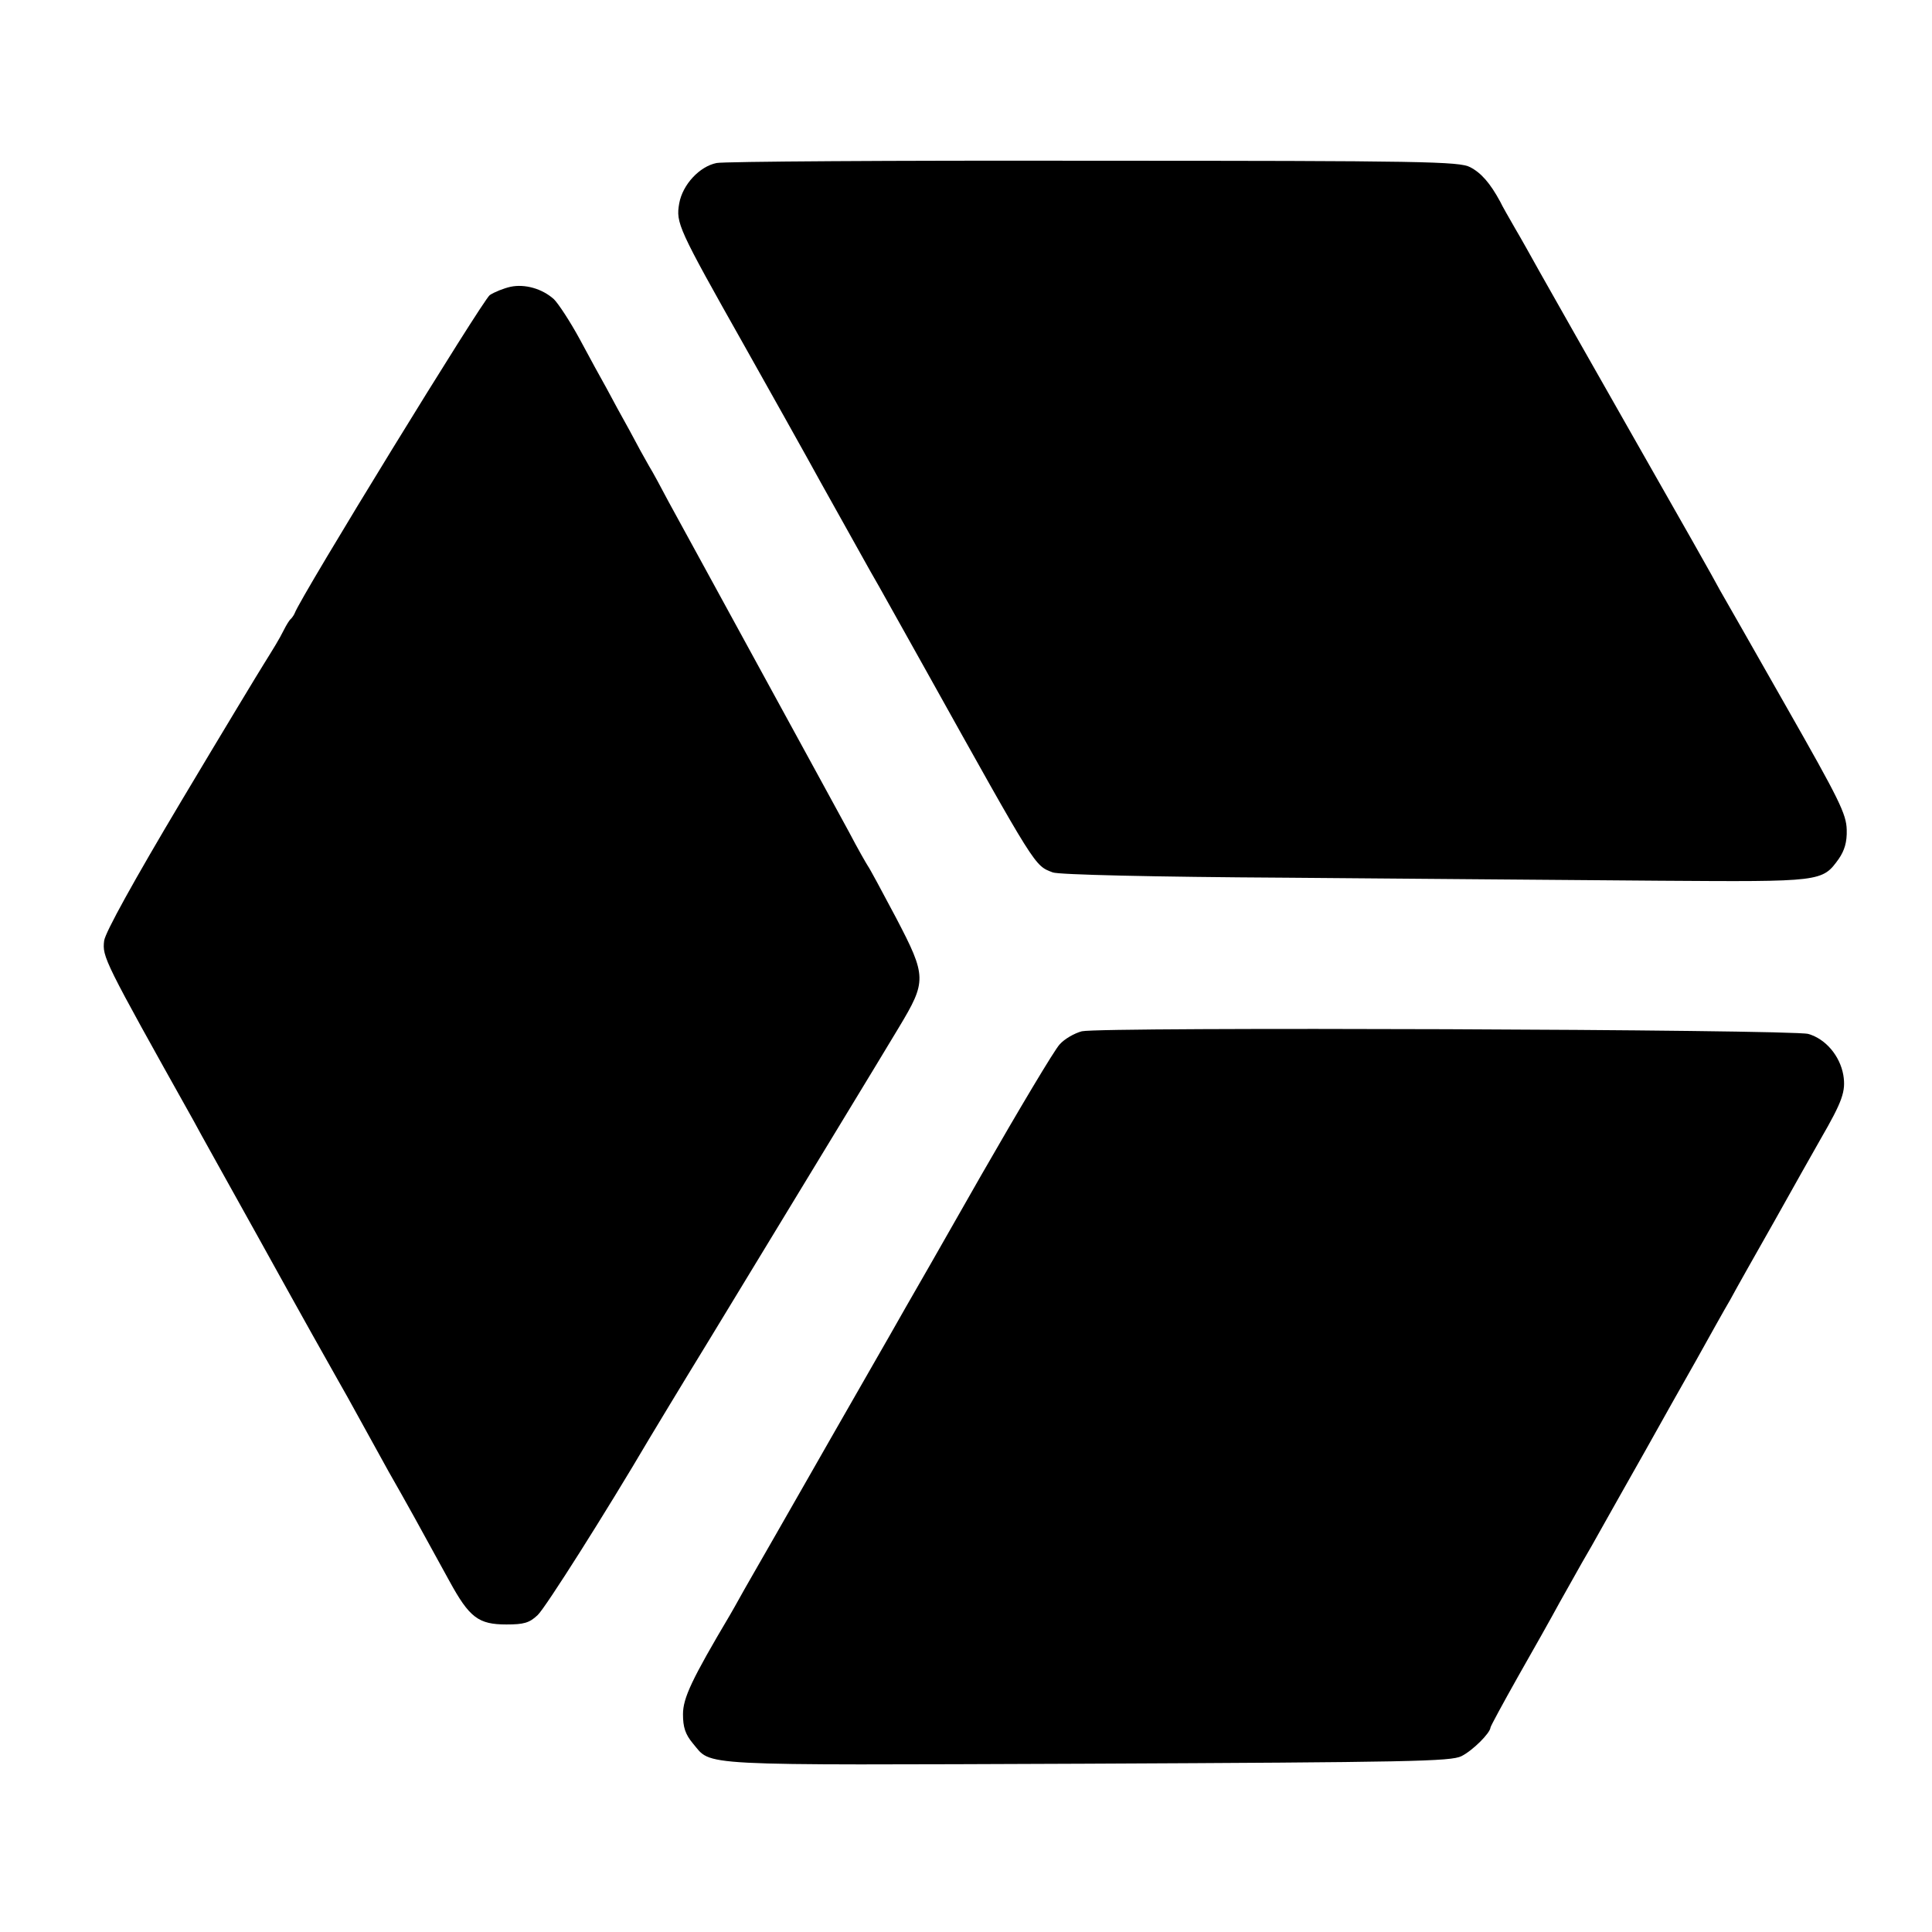
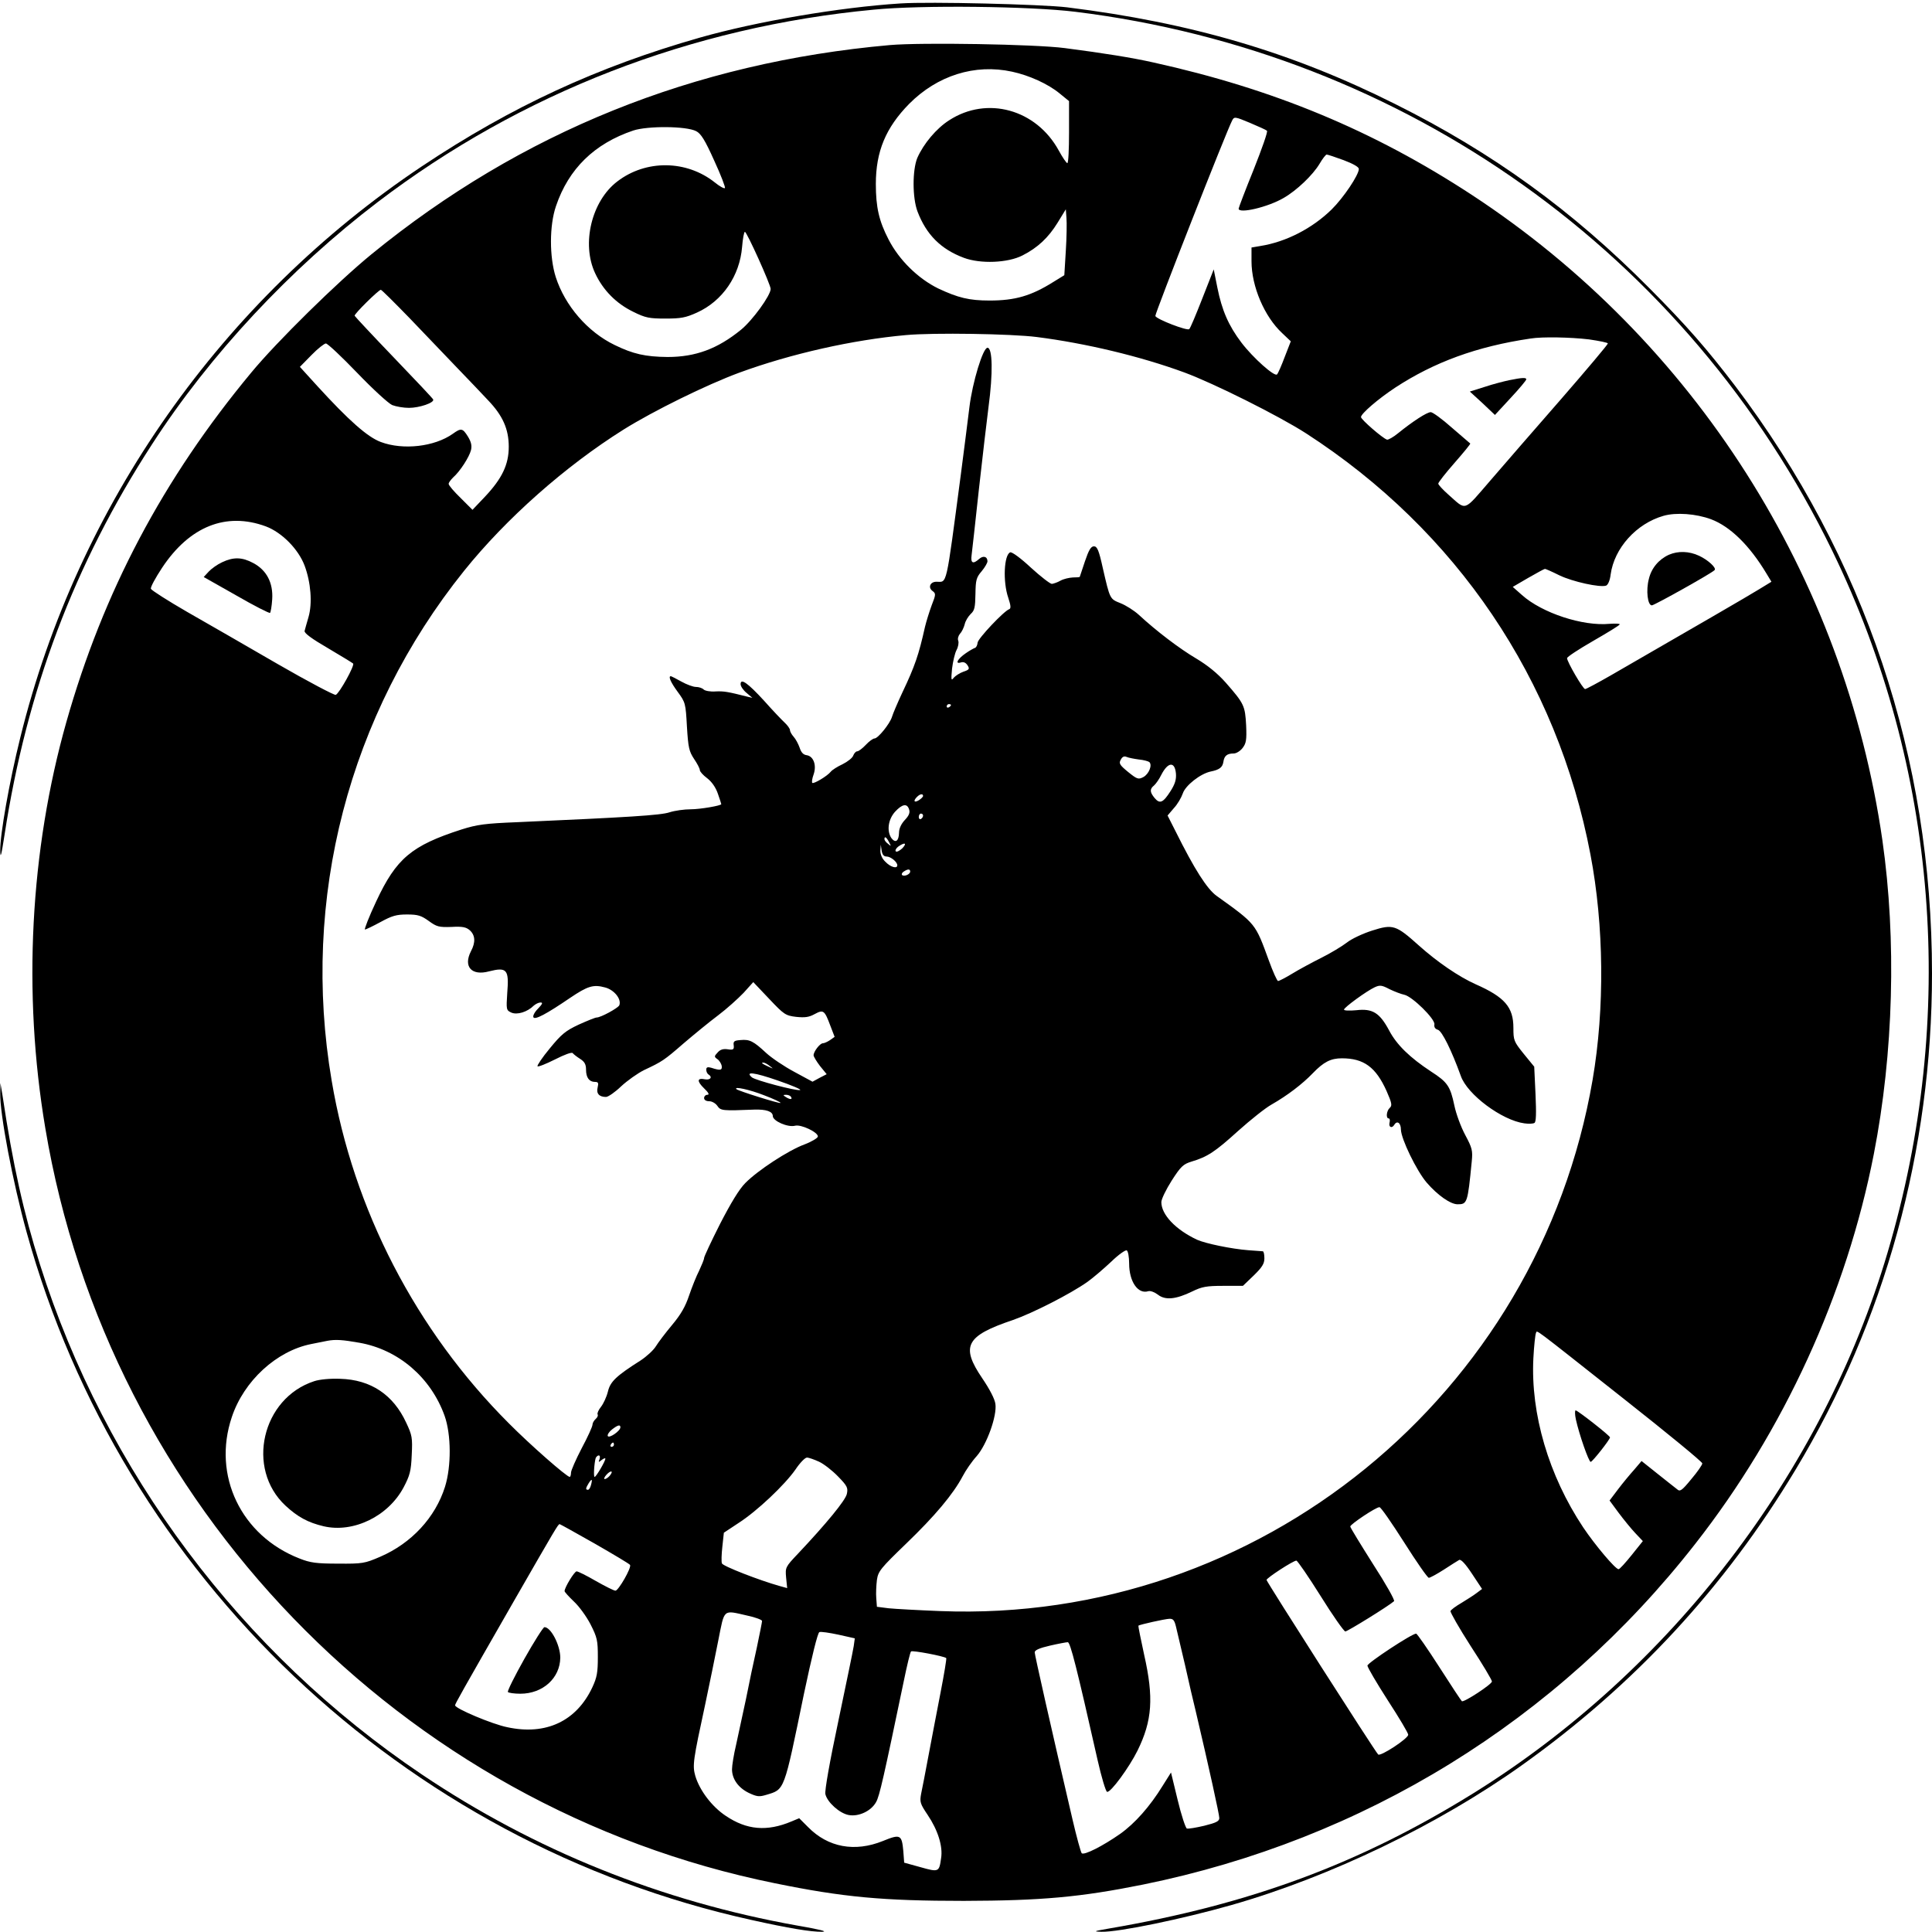
- <svg xmlns="http://www.w3.org/2000/svg" version="1.0" width="512pt" height="512pt" viewBox="0 0 512 512" preserveAspectRatio="xMidYMid meet">
-   <g transform="translate(0,512) scale(0.1,-0.1)" fill="#000000" stroke="none">
-     <path d="M1899 4688 c-45 -9 -90 -57 -99 -107 -9 -52 -4 -64 172 -376 74 -132 150 -267 168 -300 18 -33 52 -94 75 -135 23 -41 53 -95 67 -120 14 -25 35 -63 48 -85 12 -22 68 -121 123 -220 296 -531 288 -518 337 -537 15 -6 266 -12 620 -14 327 -3 771 -6 987 -8 432 -3 432 -3 476 58 15 22 22 44 21 77 -1 42 -20 80 -160 326 -87 153 -166 292 -176 309 -9 18 -112 200 -229 405 -117 206 -229 403 -249 439 -20 36 -49 88 -65 115 -16 28 -34 59 -39 70 -27 50 -51 77 -80 92 -28 15 -124 17 -998 17 -532 1 -981 -2 -999 -6z" />
-     <path d="M1353 4360 c-18 -4 -43 -14 -55 -22 -18 -12 -500 -797 -517 -843 -2 -5 -7 -12 -10 -15 -4 -3 -12 -16 -19 -30 -13 -26 -27 -48 -53 -90 -9 -14 -107 -176 -218 -362 -127 -213 -202 -349 -205 -371 -5 -43 -2 -50 237 -477 13 -25 91 -164 172 -310 140 -253 167 -300 212 -380 11 -19 35 -62 53 -95 18 -33 54 -98 80 -145 48 -84 80 -142 161 -290 53 -97 77 -115 151 -115 46 0 61 4 83 25 21 20 180 271 296 468 9 15 80 133 159 262 266 438 453 745 502 827 74 123 74 135 -7 290 -37 70 -71 133 -75 138 -4 6 -27 46 -50 90 -24 44 -133 244 -243 445 -110 201 -215 394 -235 430 -19 36 -42 79 -52 95 -10 17 -33 59 -52 95 -20 36 -47 85 -60 110 -14 25 -46 83 -71 130 -26 48 -57 95 -69 107 -31 28 -77 41 -115 33z" />
-     <path d="M2867 2387 c-19 -5 -46 -20 -59 -35 -14 -15 -107 -171 -208 -347 -100 -176 -190 -333 -200 -350 -9 -16 -63 -111 -120 -210 -57 -99 -112 -196 -123 -215 -11 -19 -56 -98 -100 -175 -44 -77 -88 -153 -96 -168 -9 -16 -20 -36 -26 -46 -102 -172 -125 -221 -125 -264 0 -34 6 -53 26 -77 52 -61 -9 -58 1042 -54 859 4 967 6 995 20 30 15 76 61 77 76 0 3 33 64 73 135 40 70 90 159 110 196 21 37 47 84 59 105 12 20 38 66 58 102 20 36 70 124 110 195 40 72 101 180 135 240 34 61 74 133 90 160 15 28 68 122 118 210 49 88 104 185 121 215 59 102 68 128 61 171 -9 51 -47 96 -93 109 -45 12 -1873 19 -1925 7z" />
+ <svg xmlns="http://www.w3.org/2000/svg" version="1.0" width="900pt" height="900pt" viewBox="0 0 900 900" preserveAspectRatio="xMidYMid meet">
+   <g transform="translate(0,900) scale(0.1,-0.1)" fill="#000000" stroke="none">
+     <path d="M4195 8984 c-284 -18 -670 -84 -934 -159 -477 -136 -878 -321 -1296 -600 -931 -622 -1603 -1577 -1870 -2659 -52 -209 -95 -455 -94 -529 1 -40 5 -23 20 73 103 673 325 1262 687 1820 270 418 645 819 1052 1129 667 508 1460 816 2310 896 222 22 731 16 940 -10 1535 -189 2851 -1126 3525 -2510 492 -1011 584 -2171 258 -3270 -303 -1025 -1011 -1948 -1930 -2519 -529 -328 -1038 -517 -1698 -630 -70 -12 -74 -14 -34 -15 80 -2 379 60 607 125 459 131 965 375 1353 652 523 373 944 828 1273 1375 417 692 636 1489 636 2312 0 1005 -313 1939 -916 2736 -132 173 -225 280 -399 455 -361 364 -729 631 -1185 859 -483 242 -950 379 -1530 451 -120 14 -638 27 -775 18z" />
+     <path d="M4145 8790 c-912 -81 -1717 -405 -2414 -974 -158 -129 -441 -407 -560 -551 -412 -496 -690 -1022 -862 -1629 -169 -598 -204 -1262 -98 -1891 293 -1753 1657 -3165 3399 -3518 318 -65 503 -82 880 -82 362 1 542 17 835 76 1028 209 1928 763 2572 1587 413 527 705 1165 832 1816 92 471 106 999 40 1461 -177 1230 -877 2329 -1914 3008 -457 299 -921 492 -1482 616 -98 22 -228 43 -413 67 -137 18 -668 27 -815 14z m570 -124 c79 -17 168 -57 222 -102 l43 -35 0 -145 c0 -79 -3 -144 -8 -144 -4 0 -22 26 -40 59 -105 192 -334 255 -510 141 -60 -38 -120 -110 -149 -176 -23 -57 -23 -185 1 -249 41 -108 109 -176 216 -216 77 -29 205 -24 273 11 71 36 121 83 164 153 l38 62 3 -40 c2 -22 1 -91 -3 -153 l-7 -114 -52 -32 c-102 -64 -177 -86 -296 -86 -96 0 -147 13 -239 56 -94 46 -183 133 -232 229 -44 85 -59 149 -59 258 0 151 46 262 155 373 131 132 306 188 480 150z m1187 -275 c5 -4 -24 -85 -62 -181 -39 -96 -70 -178 -70 -182 0 -25 137 7 210 50 61 35 136 107 167 159 14 24 29 43 33 43 5 0 41 -12 79 -26 45 -17 71 -32 71 -41 0 -28 -72 -135 -127 -189 -90 -88 -212 -151 -332 -170 l-41 -7 0 -64 c0 -117 60 -258 143 -335 l40 -38 -28 -72 c-15 -40 -31 -77 -36 -82 -11 -13 -112 77 -166 148 -60 79 -91 151 -112 256 l-17 85 -53 -135 c-29 -74 -56 -139 -61 -143 -8 -10 -153 46 -158 61 -3 9 333 865 358 911 9 18 13 18 82 -11 40 -17 76 -33 80 -37z m-2659 -2 c22 -11 41 -41 84 -137 31 -67 53 -125 50 -128 -3 -4 -25 8 -47 26 -132 105 -321 107 -454 5 -120 -91 -168 -290 -104 -427 37 -80 99 -142 177 -180 58 -29 76 -32 151 -32 72 0 94 4 147 28 119 54 199 171 210 306 3 38 9 70 13 70 9 0 120 -246 120 -266 0 -30 -85 -147 -138 -190 -109 -89 -212 -127 -342 -127 -104 1 -161 14 -247 56 -126 61 -231 183 -274 316 -30 94 -30 241 1 331 59 174 179 291 360 352 67 22 247 21 293 -3z m-1335 -871 c70 -73 170 -178 223 -233 53 -55 117 -122 143 -150 68 -71 96 -134 96 -216 0 -83 -31 -148 -111 -233 l-58 -61 -55 55 c-31 30 -56 59 -56 66 0 6 10 19 21 30 32 28 75 95 83 127 5 21 1 38 -14 63 -25 40 -32 41 -71 13 -85 -60 -231 -77 -335 -38 -62 23 -149 100 -297 262 l-80 88 54 55 c29 30 60 54 67 54 8 0 73 -61 146 -137 72 -75 145 -142 163 -150 18 -7 53 -13 78 -13 49 0 119 24 113 39 -1 4 -84 92 -183 195 -99 103 -181 191 -183 195 -3 8 112 121 122 121 4 0 64 -60 134 -132z m2922 -88 c228 -29 483 -90 687 -165 138 -51 438 -201 566 -283 703 -454 1171 -1147 1326 -1963 63 -330 67 -717 10 -1049 -253 -1472 -1556 -2533 -3039 -2475 -102 4 -210 10 -240 13 l-55 7 -3 40 c-2 22 0 60 3 85 6 41 17 54 136 169 134 129 219 230 264 315 14 27 43 69 65 93 47 54 95 187 87 243 -3 23 -27 69 -61 119 -102 150 -77 198 143 272 92 32 268 122 346 177 28 20 78 63 112 95 34 33 67 56 72 52 6 -3 11 -31 11 -61 0 -84 41 -144 89 -129 10 3 29 -4 45 -16 34 -27 84 -22 160 15 45 22 66 26 145 26 l91 0 50 48 c39 38 50 55 50 80 0 18 -3 32 -7 33 -5 0 -35 3 -68 5 -78 6 -199 31 -239 49 -100 47 -166 117 -166 175 0 14 22 59 48 100 43 67 54 77 93 89 74 22 110 46 217 143 57 51 127 107 156 123 72 41 143 95 191 145 51 53 84 70 136 70 102 0 158 -41 208 -152 25 -57 27 -68 15 -79 -15 -13 -19 -49 -5 -49 5 0 7 -9 4 -20 -5 -21 11 -28 22 -10 13 22 31 9 31 -22 1 -44 73 -192 120 -247 51 -59 111 -101 144 -101 45 0 47 5 66 200 5 50 2 62 -30 122 -20 37 -43 99 -51 138 -19 90 -32 109 -108 158 -99 65 -161 125 -196 192 -44 82 -77 103 -153 94 -32 -3 -58 -2 -57 3 0 10 106 87 143 104 24 11 33 10 69 -9 23 -11 54 -23 69 -26 37 -8 144 -113 140 -138 -2 -13 3 -21 16 -25 19 -5 64 -96 107 -215 30 -87 192 -207 296 -221 20 -3 41 -2 47 2 8 4 9 45 5 134 l-6 128 -49 60 c-46 57 -48 63 -48 121 0 96 -40 143 -176 203 -78 35 -178 103 -265 181 -106 95 -120 100 -217 69 -44 -14 -97 -39 -118 -56 -22 -17 -75 -49 -119 -71 -44 -22 -105 -55 -136 -74 -31 -19 -61 -34 -65 -34 -5 0 -24 43 -43 95 -64 175 -59 169 -244 302 -44 32 -102 122 -191 301 l-37 73 29 34 c17 18 35 49 42 69 12 37 82 92 130 102 40 8 55 19 59 45 4 28 17 39 48 39 12 0 30 11 41 25 17 22 20 37 17 106 -5 91 -9 101 -95 199 -38 43 -85 81 -137 112 -78 46 -186 128 -268 204 -22 20 -60 44 -85 54 -50 20 -49 17 -83 165 -18 82 -26 100 -41 100 -14 0 -24 -17 -42 -70 -13 -38 -24 -71 -24 -72 0 -2 -15 -3 -32 -3 -18 -1 -44 -7 -58 -15 -14 -8 -32 -14 -40 -15 -8 0 -52 34 -98 76 -46 43 -88 74 -96 71 -29 -11 -35 -137 -9 -212 12 -36 13 -50 4 -53 -24 -8 -146 -137 -147 -156 -1 -11 -6 -22 -12 -24 -6 -2 -26 -13 -43 -25 -38 -26 -52 -52 -23 -43 13 4 23 -1 31 -13 11 -17 8 -21 -19 -30 -17 -6 -37 -19 -45 -28 -12 -16 -13 -11 -8 42 4 33 13 72 21 87 8 15 11 34 8 43 -4 9 0 23 8 33 9 9 18 29 22 44 3 15 16 36 28 48 18 16 21 31 22 93 1 65 4 77 29 106 15 18 27 39 27 46 0 23 -20 28 -39 11 -28 -25 -40 -20 -35 17 2 17 18 156 34 307 17 151 37 324 45 385 21 156 19 275 -5 275 -21 0 -70 -161 -84 -276 -8 -65 -26 -207 -40 -314 -71 -536 -63 -500 -114 -500 -29 0 -40 -27 -18 -43 16 -12 16 -16 -4 -67 -11 -30 -25 -75 -31 -100 -29 -130 -47 -183 -105 -305 -23 -49 -45 -101 -49 -115 -10 -32 -65 -100 -81 -100 -7 0 -25 -13 -41 -30 -15 -16 -33 -30 -40 -30 -6 0 -14 -9 -18 -19 -3 -11 -26 -29 -50 -41 -24 -11 -49 -27 -55 -35 -17 -21 -80 -58 -86 -52 -3 3 -1 20 6 39 15 43 0 85 -32 90 -16 2 -26 13 -33 35 -6 17 -18 40 -28 51 -9 10 -17 24 -17 31 0 6 -11 22 -24 34 -13 12 -57 58 -96 102 -77 84 -110 107 -110 78 0 -10 12 -28 28 -41 l27 -23 -25 6 c-87 22 -107 26 -147 24 -24 -2 -49 3 -55 9 -7 7 -23 12 -36 12 -13 0 -43 11 -68 25 -25 14 -47 25 -49 25 -13 0 -1 -28 32 -73 36 -49 37 -53 43 -162 6 -98 10 -115 33 -150 15 -22 27 -45 27 -52 0 -7 15 -24 34 -38 22 -17 40 -43 50 -72 9 -26 16 -47 16 -49 0 -7 -98 -24 -143 -24 -29 0 -73 -6 -98 -14 -41 -14 -192 -23 -709 -46 -150 -6 -187 -11 -260 -34 -233 -75 -304 -135 -397 -334 -34 -72 -57 -132 -53 -132 5 0 38 16 73 35 53 29 74 35 123 35 51 0 66 -5 101 -30 37 -27 47 -30 106 -28 52 3 69 -1 86 -16 25 -23 27 -56 5 -97 -37 -72 3 -116 84 -94 83 21 94 9 85 -100 -5 -78 -5 -81 19 -92 27 -12 75 3 104 32 9 8 23 15 32 15 12 0 9 -7 -12 -29 -16 -16 -25 -34 -21 -40 7 -13 60 15 170 90 83 56 109 64 164 49 42 -11 77 -54 66 -83 -6 -13 -86 -57 -106 -57 -6 0 -43 -15 -83 -33 -62 -29 -81 -45 -135 -111 -35 -42 -60 -80 -57 -83 3 -4 40 11 82 32 43 22 78 35 82 29 4 -5 19 -17 35 -27 20 -13 27 -25 27 -50 0 -37 15 -57 42 -57 15 0 17 -5 12 -26 -7 -28 7 -44 39 -44 10 0 42 22 70 49 29 27 77 61 107 76 85 40 93 45 185 125 48 41 120 100 160 130 40 30 93 78 119 105 l45 50 74 -78 c69 -73 76 -78 126 -84 40 -4 59 -2 86 13 41 22 46 18 73 -54 l20 -52 -21 -15 c-12 -8 -27 -15 -34 -15 -13 0 -43 -38 -43 -56 0 -6 14 -29 30 -50 l31 -38 -33 -17 -33 -18 -85 46 c-47 25 -106 65 -131 88 -59 55 -77 64 -119 60 -30 -2 -35 -6 -32 -25 2 -19 -2 -22 -28 -18 -21 3 -35 -1 -47 -15 -16 -17 -17 -20 -1 -31 9 -6 18 -21 20 -31 3 -21 -6 -23 -49 -9 -17 5 -23 2 -23 -9 0 -9 5 -19 10 -22 20 -12 10 -27 -15 -23 -38 8 -40 -8 -5 -42 21 -20 26 -30 15 -30 -8 0 -15 -7 -15 -15 0 -9 9 -15 24 -15 13 0 30 -10 38 -22 15 -22 23 -23 171 -17 57 2 87 -9 87 -30 0 -23 70 -54 104 -45 28 7 106 -30 106 -50 0 -7 -28 -24 -62 -37 -76 -28 -218 -121 -276 -180 -29 -29 -68 -94 -118 -191 -41 -81 -74 -152 -74 -158 0 -7 -11 -33 -23 -59 -13 -25 -34 -78 -47 -116 -17 -51 -38 -88 -79 -137 -31 -37 -65 -82 -76 -100 -11 -18 -43 -47 -70 -65 -115 -73 -142 -99 -153 -145 -6 -25 -21 -57 -32 -71 -12 -15 -19 -31 -16 -36 3 -5 -1 -14 -9 -21 -8 -7 -15 -19 -15 -27 0 -8 -22 -57 -50 -109 -27 -52 -50 -104 -50 -114 0 -11 -3 -20 -6 -20 -14 0 -185 150 -284 250 -432 432 -724 995 -825 1596 -144 846 79 1705 617 2375 196 244 472 488 743 658 139 87 387 209 539 265 240 88 529 153 776 175 128 12 494 6 610 -9z m2572 -11 c48 -7 88 -15 88 -19 0 -5 -97 -120 -216 -257 -119 -136 -268 -308 -331 -381 -128 -148 -110 -142 -196 -66 -26 23 -47 46 -47 51 0 6 34 49 76 97 42 48 75 88 73 90 -2 2 -41 35 -86 74 -45 40 -89 72 -98 72 -18 0 -84 -43 -152 -98 -23 -19 -47 -32 -52 -30 -21 7 -120 93 -121 105 0 16 79 84 159 137 182 119 380 192 631 229 55 9 188 6 272 -4z m569 -838 c90 -34 180 -123 258 -253 l23 -38 -59 -36 c-50 -31 -285 -167 -689 -400 -61 -35 -115 -64 -120 -64 -10 0 -84 127 -84 144 0 6 55 42 121 80 66 38 122 72 124 77 3 4 -18 5 -47 3 -124 -12 -314 50 -408 134 l-43 38 72 42 c40 23 75 42 78 42 3 0 33 -13 67 -30 62 -30 190 -58 218 -48 9 4 18 25 21 52 17 123 120 237 246 273 59 17 152 10 222 -16z m-6733 -33 c75 -28 152 -106 181 -183 29 -78 37 -175 18 -240 -8 -27 -16 -56 -18 -64 -3 -10 34 -37 108 -80 61 -36 115 -69 118 -72 8 -9 -64 -139 -81 -146 -7 -2 -129 62 -271 144 -142 82 -332 192 -422 243 -90 52 -165 100 -168 107 -3 7 21 51 52 98 128 193 298 261 483 193z m3192 -832 c0 -3 -4 -8 -10 -11 -5 -3 -10 -1 -10 4 0 6 5 11 10 11 6 0 10 -2 10 -4z m875 -254 c22 -2 44 -8 49 -12 15 -14 -2 -56 -28 -70 -23 -12 -29 -10 -71 24 -39 32 -44 40 -34 57 7 14 16 18 27 13 9 -4 35 -9 57 -12z m173 -66 c2 -27 -4 -48 -25 -81 -35 -55 -50 -61 -74 -33 -23 28 -24 42 -3 59 8 7 24 29 34 50 31 60 63 63 68 5z m-1178 -104 c0 -4 -9 -13 -20 -20 -22 -13 -27 -3 -8 16 14 14 28 16 28 4z m-65 -63 c5 -15 -1 -29 -20 -49 -16 -17 -27 -39 -27 -59 -1 -39 -16 -50 -35 -26 -23 33 -16 87 16 123 34 37 57 41 66 11z m65 -28 c0 -6 -4 -13 -10 -16 -5 -3 -10 1 -10 9 0 9 5 16 10 16 6 0 10 -4 10 -9z m-159 -123 c11 -21 11 -22 -4 -9 -10 7 -17 17 -17 22 0 15 9 10 21 -13z m62 -30 c-13 -12 -26 -18 -30 -14 -4 4 1 14 11 22 31 22 43 17 19 -8z m-73 -38 c19 0 50 -25 50 -41 0 -17 -31 -9 -55 16 -16 15 -24 34 -24 52 l2 28 4 -27 c3 -19 10 -28 23 -28z m110 -70 c0 -13 -28 -25 -38 -16 -3 4 0 11 8 16 20 13 30 12 30 0z m-654 -906 c18 -14 18 -14 -6 -3 -31 14 -36 19 -24 19 6 0 19 -7 30 -16z m141 -112 c-21 -4 -206 45 -224 59 -34 29 9 24 119 -14 67 -23 114 -43 105 -45z m-168 -24 c45 -17 79 -33 77 -36 -5 -4 -196 56 -205 64 -16 15 62 -2 128 -28z m126 -8 c8 -13 -5 -13 -25 0 -13 8 -13 10 2 10 9 0 20 -4 23 -10z m3884 -1410 c199 -157 361 -290 361 -297 0 -7 -23 -40 -51 -73 -45 -55 -53 -60 -67 -47 -10 7 -50 40 -91 72 l-74 59 -34 -40 c-19 -21 -53 -62 -75 -91 l-40 -53 42 -57 c24 -32 59 -75 78 -95 l35 -37 -52 -65 c-29 -36 -56 -66 -61 -66 -15 0 -110 113 -165 195 -161 242 -245 529 -232 787 3 59 9 112 12 118 8 13 -33 43 414 -310z m-5895 265 c182 -32 333 -162 397 -340 31 -87 32 -235 2 -331 -45 -143 -156 -263 -302 -326 -72 -31 -82 -33 -196 -32 -101 0 -130 4 -180 24 -272 106 -407 387 -315 659 56 168 208 308 370 340 30 6 64 13 75 15 38 7 70 5 149 -9z m1216 -394 c0 -17 -54 -54 -59 -40 -2 6 7 20 20 30 27 21 39 24 39 10z m-30 -81 c0 -5 -5 -10 -11 -10 -5 0 -7 5 -4 10 3 6 8 10 11 10 2 0 4 -4 4 -10z m-67 -67 c-6 -16 -5 -16 10 -4 9 7 17 10 17 6 0 -12 -43 -85 -50 -85 -6 0 -2 64 5 88 3 6 9 12 14 12 6 0 7 -8 4 -17z m1022 -12 c22 -10 62 -41 89 -69 43 -44 47 -53 41 -81 -6 -30 -97 -140 -228 -279 -59 -62 -59 -64 -55 -111 l5 -49 -36 10 c-93 26 -263 92 -268 105 -3 7 -2 43 2 78 l7 65 68 45 c86 55 216 178 266 250 20 30 44 55 53 55 9 0 34 -9 56 -19z m-975 -66 c-7 -8 -17 -15 -23 -15 -5 0 -2 9 8 20 21 23 35 19 15 -5z m-87 -43 c-3 -12 -9 -22 -14 -22 -12 0 -11 7 3 30 15 24 19 21 11 -8z m3788 -267 c57 -90 109 -165 115 -165 6 0 37 17 70 38 32 21 64 41 71 45 8 5 29 -17 60 -64 l47 -71 -24 -18 c-14 -11 -46 -31 -72 -47 -26 -15 -49 -32 -51 -38 -2 -5 40 -79 94 -163 55 -84 99 -158 99 -165 0 -13 -130 -98 -140 -92 -3 2 -50 73 -105 159 -55 86 -104 156 -108 156 -20 0 -226 -136 -227 -149 0 -8 43 -81 95 -162 52 -80 95 -152 95 -160 0 -18 -130 -103 -140 -92 -16 16 -520 805 -520 813 0 9 124 90 139 90 5 0 56 -74 113 -165 56 -90 108 -164 115 -165 10 0 201 118 227 141 5 4 -39 82 -98 173 -58 92 -106 170 -106 175 0 10 119 90 136 90 6 1 57 -73 115 -164z m-3770 -6 c87 -50 161 -94 164 -99 8 -12 -54 -120 -68 -120 -7 0 -47 20 -91 45 -43 25 -83 45 -90 45 -10 0 -56 -75 -56 -92 0 -4 20 -26 43 -48 24 -22 59 -70 78 -107 31 -61 34 -75 34 -152 0 -72 -4 -95 -26 -142 -74 -157 -216 -224 -396 -185 -70 14 -243 87 -243 102 0 7 27 55 273 484 196 341 207 360 214 360 2 0 76 -41 164 -91z m710 -335 c38 -8 69 -20 69 -25 0 -5 -11 -60 -24 -122 -14 -62 -37 -170 -51 -242 -15 -71 -36 -167 -46 -213 -11 -46 -19 -97 -19 -114 0 -45 29 -86 78 -110 38 -18 49 -19 82 -9 86 26 81 13 175 470 37 175 64 285 72 288 7 3 47 -3 89 -12 l76 -17 -5 -36 c-3 -21 -36 -178 -72 -351 -40 -188 -64 -324 -60 -339 9 -38 66 -89 108 -97 46 -9 105 18 128 60 16 27 36 117 129 563 15 73 30 136 34 139 6 6 154 -22 164 -31 2 -3 -10 -76 -27 -163 -17 -87 -42 -219 -56 -293 -14 -74 -29 -154 -34 -176 -7 -38 -5 -46 30 -98 48 -71 72 -147 63 -202 -9 -65 -11 -66 -96 -42 l-76 21 -4 54 c-7 77 -14 80 -95 47 -131 -53 -256 -30 -349 65 l-41 41 -36 -15 c-114 -48 -208 -40 -306 26 -65 43 -122 119 -142 186 -14 49 -10 74 46 333 19 91 47 225 61 298 30 150 20 142 135 116z m1997 -51 c5 -21 24 -101 42 -178 17 -77 40 -176 51 -220 61 -259 109 -478 109 -494 0 -15 -14 -22 -70 -36 -38 -9 -74 -15 -81 -13 -6 2 -26 62 -43 133 l-31 128 -39 -62 c-59 -96 -129 -175 -198 -224 -80 -56 -168 -101 -179 -90 -4 4 -24 76 -43 158 -101 433 -176 766 -176 778 0 10 23 20 71 31 39 9 77 16 83 16 12 0 42 -119 139 -549 18 -80 38 -146 44 -148 16 -6 104 115 142 192 69 140 76 247 31 446 -16 73 -28 134 -27 136 6 5 122 31 144 32 18 1 24 -7 31 -36z" />
+     <path d="M7031 7229 c-24 -5 -75 -18 -114 -31 l-70 -22 59 -54 58 -55 73 79 c40 43 73 82 73 87 0 9 -20 8 -79 -4z" />
+     <path d="M7775 6416 c-47 -21 -82 -62 -94 -113 -14 -53 -6 -123 14 -123 11 0 278 149 292 164 11 10 -31 48 -72 67 -47 22 -98 23 -140 5z" />
+     <path d="M1035 6381 c-22 -10 -50 -30 -63 -44 l-23 -25 152 -86 c83 -48 154 -84 157 -81 3 3 8 31 10 63 5 77 -26 136 -88 169 -52 28 -92 29 -145 4z" />
+     <path d="M7341 2388 c15 -69 60 -198 69 -198 8 0 90 104 90 114 0 8 -151 126 -160 126 -4 0 -4 -19 1 -42z" />
+     <path d="M1464 2566 c-244 -79 -320 -407 -134 -580 56 -52 105 -79 178 -96 138 -32 300 46 372 181 29 55 35 76 38 151 4 80 2 92 -26 151 -60 130 -165 200 -307 204 -47 2 -97 -3 -121 -11z" />
+     <path d="M2443 1273 c-45 -80 -80 -150 -77 -155 3 -4 29 -8 58 -8 105 0 185 73 186 168 0 58 -44 143 -74 142 -6 -1 -48 -67 -93 -147z" />
+     <path d="M1 3907 c-2 -95 58 -412 123 -647 444 -1604 1753 -2846 3377 -3204 170 -38 278 -56 329 -55 29 1 -12 11 -116 29 -633 113 -1223 350 -1749 704 -840 565 -1474 1411 -1779 2376 -76 240 -126 464 -174 785 l-10 60 -1 -48z" />
  </g>
</svg>
